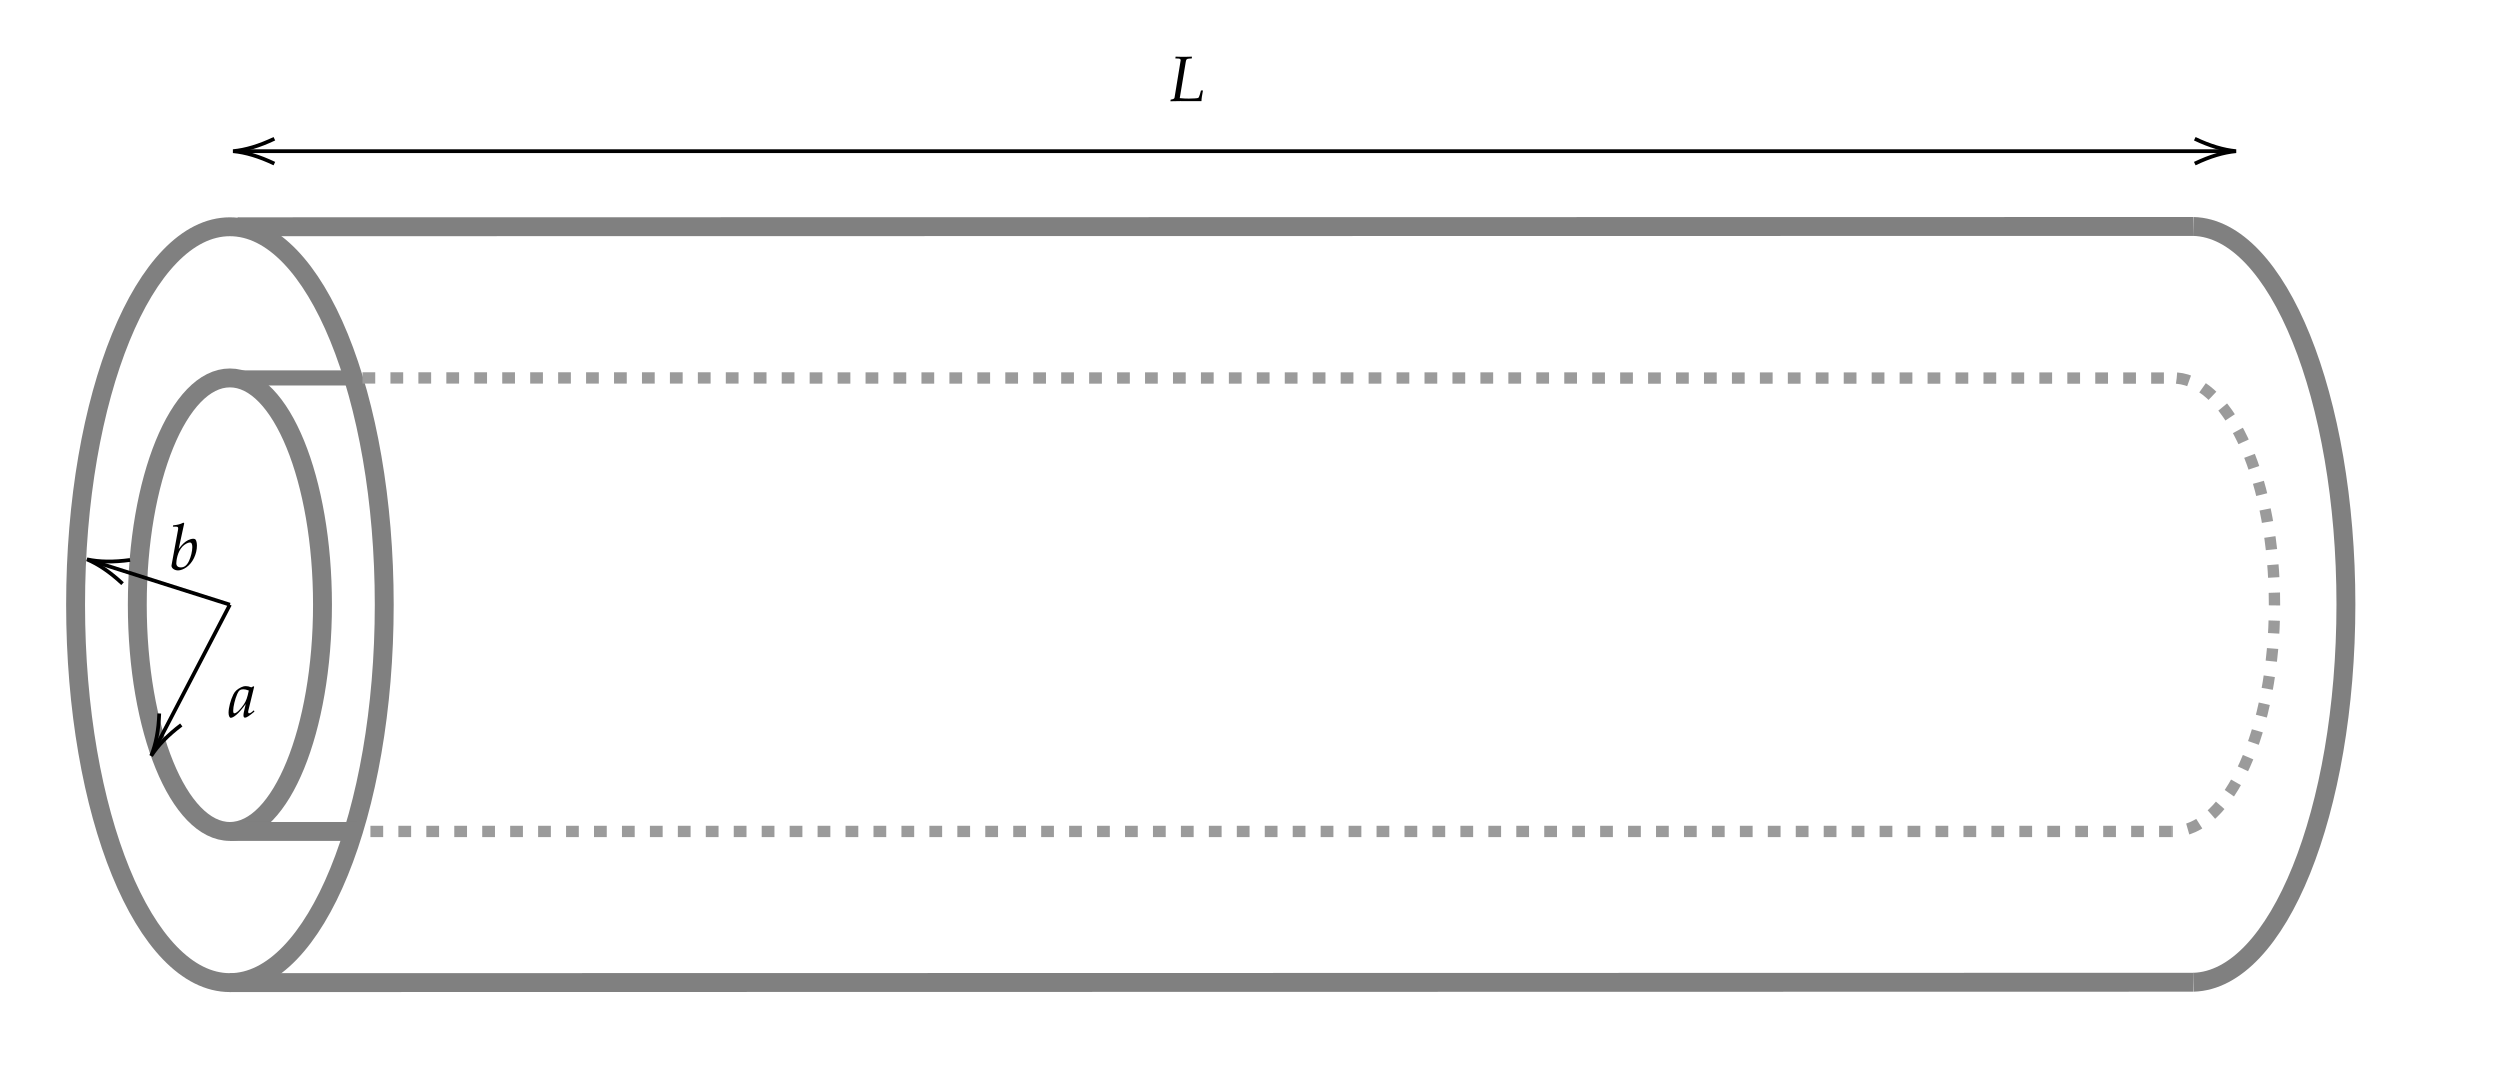
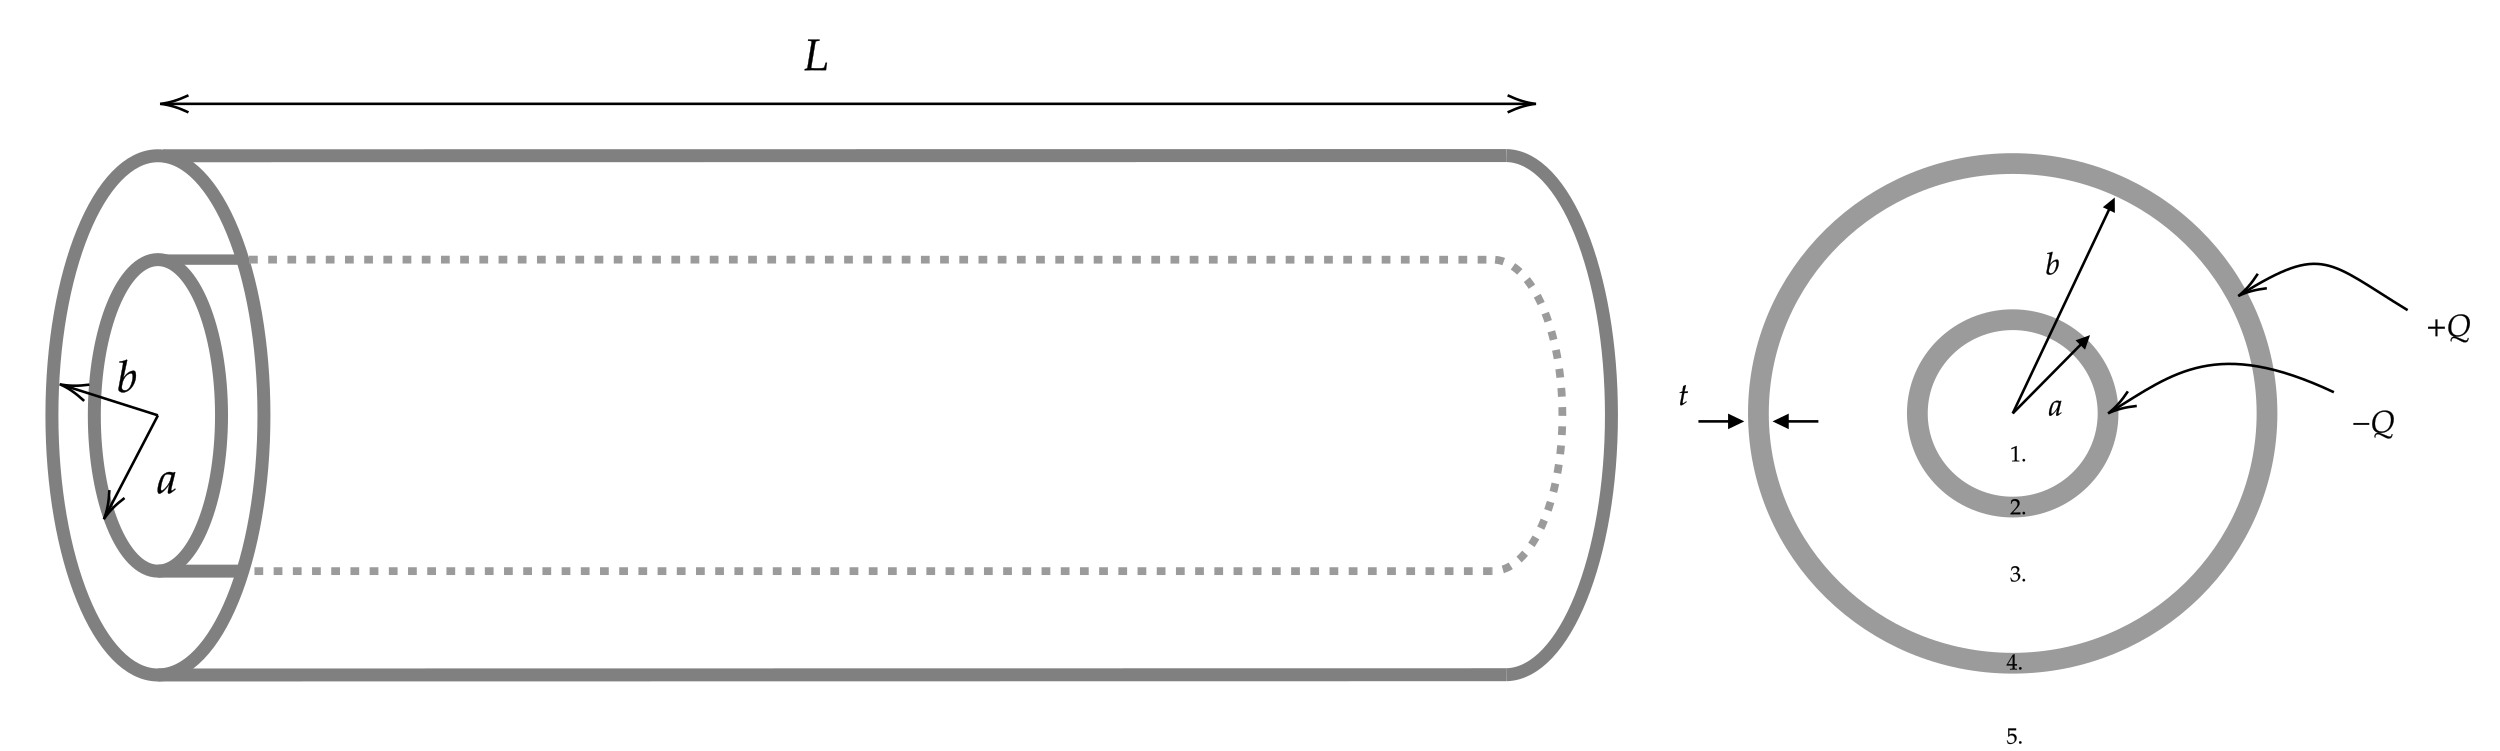
- <svg xmlns="http://www.w3.org/2000/svg" x="0" y="0" width="661.5" height="288.492" style="         width:661.5px;         height:288.492px;         background: transparent;         fill: none; ">
+ <svg xmlns="http://www.w3.org/2000/svg" x="0" y="0" width="963" height="288.99" style="         width:963px;         height:288.99px;         background: transparent;         fill: none; ">
  <svg class="role-diagram-draw-area">
    <g class="shapes-region" style="stroke: black; fill: none;">
      <g class="composite-shape">
        <path class="real" d=" M101.67,160 C101.67,215.23 83.38,260 60.83,260 C38.28,260 20,215.23 20,160 C20,104.77 38.28,60 60.83,60 C83.38,60 101.67,104.77 101.67,160 Z" style="stroke-width: 5; stroke: rgb(128, 128, 128); stroke-opacity: 1; fill: none; fill-opacity: 1;" />
      </g>
      <g class="composite-shape">
        <path class="real" d=" M85.33,160 C85.33,193.14 74.36,220 60.83,220 C47.3,220 36.33,193.14 36.33,160 C36.33,126.86 47.3,100 60.83,100 C74.36,100 85.33,126.86 85.33,160 Z" style="stroke-width: 5; stroke: rgb(128, 128, 128); stroke-opacity: 1; fill: none; fill-opacity: 1;" />
      </g>
      <g class="arrow-line">
        <path class="connection real" stroke-dasharray="" d="  M580.4,259.9 L60.83,260" style="stroke: rgb(128, 128, 128); stroke-opacity: 1; stroke-width: 5; fill: none; fill-opacity: 1;" />
      </g>
      <g class="arrow-line">
        <path class="connection real" stroke-dasharray="" d="  M580.35,59.92 L62.87,60" style="stroke: rgb(128, 128, 128); stroke-opacity: 1; stroke-width: 5; fill: none; fill-opacity: 1;" />
      </g>
      <g class="arrow-line">
        <path class="connection real" stroke-dasharray="" d="  M94.67,220 L60.83,220" style="stroke: rgb(128, 128, 128); stroke-opacity: 1; stroke-width: 5; fill: none; fill-opacity: 1;" />
      </g>
      <g class="arrow-line">
        <path class="connection real" stroke-dasharray="3.375 4.02" d="  M574.67,220 L94.67,220" style="stroke: rgb(155, 155, 155); stroke-opacity: 1; stroke-width: 3; fill: none; fill-opacity: 1;" />
      </g>
      <g class="arrow-line">
        <path class="connection real" stroke-dasharray="3.375 4.02" d="  M572.57,100.04 L94.67,100" style="stroke: rgb(155, 155, 155); stroke-opacity: 1; stroke-width: 3; fill: none; fill-opacity: 1;" />
      </g>
      <g class="arrow-line">
        <path class="connection real" stroke-dasharray="" d="  M94.67,100 L60.83,100" style="stroke: rgb(128, 128, 128); stroke-opacity: 1; stroke-width: 4; fill: none; fill-opacity: 1;" />
      </g>
      <g class="composite-shape">
        <path class="real" d=" M575.95,100.04 C590.34,101.23 601.83,127.62 601.83,160 C601.83,193.14 589.79,220 574.94,220 C574.85,220 574.76,220 574.67,220 L574.94,160 Z" style="stroke-width: 3; stroke: none; stroke-opacity: 1; fill: none; fill-opacity: 1; stroke-dasharray: 3.375, 4.02;" />
        <path class="real" d=" M575.95,100.04 C590.34,101.23 601.83,127.62 601.83,160 C601.83,193.14 589.79,220 574.94,220 C574.85,220 574.76,220 574.67,220" style="stroke-width: 3; stroke: rgb(155, 155, 155); stroke-opacity: 1; fill: none; fill-opacity: 1; stroke-dasharray: 3.375, 4.02;" />
      </g>
      <g class="composite-shape">
        <path class="real" d=" M580.35,59.92 C602.69,60.51 620.73,105.05 620.73,159.91 C620.73,214.73 602.72,259.24 580.4,259.9 L579.9,159.91 Z" style="stroke-width: 5; stroke: none; stroke-opacity: 1; fill: none; fill-opacity: 1;" />
        <path class="real" d=" M580.35,59.92 C602.69,60.51 620.73,105.05 620.73,159.91 C620.73,214.73 602.72,259.24 580.4,259.9" style="stroke-width: 5; stroke: rgb(128, 128, 128); stroke-opacity: 1; fill: none; fill-opacity: 1;" />
      </g>
      <g class="arrow-line">
        <path class="connection real" stroke-dasharray="" d="  M60.83,160 L40.92,198.23" style="stroke: rgb(0, 0, 0); stroke-width: 1; fill: none; fill-opacity: 1;" />
        <g stroke="#000" transform="matrix(0.4619034,-0.8869302,0.8869302,0.4619034,40,200)" style="stroke: rgb(0, 0, 0); stroke-width: 1;">
          <path d=" M10.93,-3.29 Q4.96,-0.45 0,0 Q4.96,0.45 10.93,3.29" />
        </g>
      </g>
      <g class="arrow-line">
        <path class="connection real" stroke-dasharray="" d="  M60.83,160 L24.91,148.6" style="stroke: rgb(0, 0, 0); stroke-width: 1; fill: none; fill-opacity: 1;" />
        <g stroke="#000" transform="matrix(0.9531907,0.3023699,-0.3023699,0.9531907,23,148)" style="stroke: rgb(0, 0, 0); stroke-width: 1;">
          <path d=" M10.93,-3.29 Q4.96,-0.45 0,0 Q4.96,0.45 10.93,3.29" />
        </g>
      </g>
      <g class="arrow-line">
        <path class="connection real" stroke-dasharray="" d="  M63.67,40 L589.67,40" style="stroke: rgb(0, 0, 0); stroke-width: 1; fill: none; fill-opacity: 1;" />
        <g stroke="#000" transform="matrix(-1,1.2246467991473532e-16,-1.2246467991473532e-16,-1,591.6667,40)" style="stroke: rgb(0, 0, 0); stroke-width: 1;">
          <path d=" M10.93,-3.29 Q4.96,-0.45 0,0 Q4.96,0.45 10.93,3.29" />
        </g>
        <g stroke="#000" transform="matrix(1,0,0,1,61.66666,40)" style="stroke: rgb(0, 0, 0); stroke-width: 1;">
+           <path d=" M10.93,-3.29 Q4.96,-0.45 0,0 Q4.96,0.45 10.93,3.29" />
+         </g>
+       </g>
+       <g class="composite-shape">
+         <path class="real" d=" M677.34,159.24 C677.34,106.09 721.19,63 775.3,63 C829.4,63 873.25,106.09 873.25,159.24 C873.25,212.39 829.4,255.48 775.3,255.48 C721.19,255.48 677.34,212.39 677.34,159.24 Z" style="stroke-width: 8; stroke: rgb(155, 155, 155); stroke-opacity: 1; fill: none; fill-opacity: 1;" />
+       </g>
+       <g class="composite-shape">
+         <path class="real" d=" M738.56,159.24 C738.56,139.31 755.01,123.15 775.3,123.15 C795.58,123.15 812.03,139.31 812.03,159.24 C812.03,179.17 795.58,195.33 775.3,195.33 C755.01,195.33 738.56,179.17 738.56,159.24 Z" style="stroke-width: 8; stroke: rgb(155, 155, 155); stroke-opacity: 1; fill: none; fill-opacity: 1;" />
+       </g>
+       <g class="arrow-line">
+         <path class="connection real" stroke-dasharray="" d="  M775.3,159.24 L802.99,131.22" style="stroke: rgb(0, 0, 0); stroke-width: 1; fill: none; fill-opacity: 1;" />
+         <g stroke="none" fill="#000" transform="matrix(-0.7028983,0.7112904,-0.7112904,-0.7028983,805.0947,129.0818)" style="stroke: none; fill: rgb(0, 0, 0); stroke-width: 1;">
+           <path d=" M5.36,-2.57 L0,0 L5.36,2.57 Z" />
+         </g>
+       </g>
+       <g class="arrow-line">
+         <path class="connection real" stroke-dasharray="" d="  M775.3,159.24 L813.33,78.79" style="stroke: rgb(0, 0, 0); stroke-width: 1; fill: none; fill-opacity: 1;" />
+         <g stroke="none" fill="#000" transform="matrix(-0.4273579,0.9040825,-0.9040825,-0.4273579,814.6085,76.07605)" style="stroke: none; fill: rgb(0, 0, 0); stroke-width: 1;">
+           <path d=" M5.36,-2.57 L0,0 L5.36,2.57 Z" />
+         </g>
+       </g>
+       <g class="arrow-line">
+         <path class="connection real" stroke-dasharray="" d="  M700.44,162.32 L685.77,162.32" style="stroke: rgb(0, 0, 0); stroke-width: 1; fill: none; fill-opacity: 1;" />
+         <g stroke="none" fill="#000" transform="matrix(1,-2.4492935982947064e-16,2.4492935982947064e-16,1,682.7737,162.3166)" style="stroke: none; fill: rgb(0, 0, 0); stroke-width: 1;">
+           <path d=" M6.25,-3 L0,0 L6.25,3 Z" />
+         </g>
+       </g>
+       <g class="arrow-line">
+         <path class="connection real" stroke-dasharray="" d="  M654.23,162.32 L668.9,162.32" style="stroke: rgb(0, 0, 0); stroke-width: 1; fill: none; fill-opacity: 1;" />
+         <g stroke="none" fill="#000" transform="matrix(-1,1.2246467991473532e-16,-1.2246467991473532e-16,-1,671.9007,162.3166)" style="stroke: none; fill: rgb(0, 0, 0); stroke-width: 1;">
+           <path d=" M6.25,-3 L0,0 L6.25,3 Z" />
+         </g>
+       </g>
+       <g class="arrow-line">
+         <path class="connection real" stroke-dasharray="" d="  M899.01,151.09 C853.73,129.77 837.16,143.77 813.49,158.35" style="stroke: rgb(0, 0, 0); stroke-width: 1; fill: none; fill-opacity: 1;" />
+         <g stroke="#000" transform="matrix(0.8542774,-0.5198173,0.5198173,0.8542774,812.0303,159.2401)" style="stroke: rgb(0, 0, 0); stroke-width: 1;">
+           <path d=" M10.93,-3.29 Q4.96,-0.45 0,0 Q4.96,0.45 10.93,3.29" />
+         </g>
+       </g>
+       <g class="arrow-line">
+         <path class="connection real" stroke-dasharray="" d="  M927.42,119.48 C896.62,100.73 894.84,93.86 863.62,113.14" style="stroke: rgb(0, 0, 0); stroke-width: 1; fill: none; fill-opacity: 1;" />
+         <g stroke="#000" transform="matrix(0.8479556,-0.5300673,0.5300673,0.8479556,862.1778,114.0392)" style="stroke: rgb(0, 0, 0); stroke-width: 1;">
          <path d=" M10.93,-3.29 Q4.96,-0.45 0,0 Q4.96,0.45 10.93,3.29" />
        </g>
      </g>
      <g />
    </g>
    <g />
    <g />
    <g />
  </svg>
-   <svg width="660" height="286.992" style="width:660px;height:286.992px;font-family:Asana-Math, Asana;background:transparent;">
-     <g>
-       <g>
-         <g>
-           <g transform="matrix(1,0,0,1,44.74805,150.7461)">
-             <path transform="matrix(0.017,0,0,-0.017,0,0)" d="M235 722L223 733C171 707 135 698 63 691L59 670L107 670C131 670 141 663 141 646C141 639 140 628 139 622L38 71C37 68 37 64 37 61C37 22 85 -11 140 -11C177 -11 228 8 271 39C367 107 433 244 433 376C433 414 424 453 412 468C405 477 392 482 377 482C353 482 323 474 295 460C244 433 211 403 149 324ZM322 424C348 424 361 401 361 352C361 288 340 202 310 137C277 68 237 36 183 36C137 36 112 59 112 101C112 135 127 276 208 361C241 395 293 424 322 424Z" stroke="rgb(0,0,0)" stroke-opacity="1" stroke-width="0" fill="rgb(0,0,0)" fill-opacity="1" />
-           </g>
-         </g>
-       </g>
-     </g>
-     <g>
-       <g>
-         <g>
-           <g transform="matrix(1,0,0,1,60.41016,189.7461)">
-             <path transform="matrix(0.017,0,0,-0.017,0,0)" d="M271 204L242 77C238 60 236 42 236 26C236 4 245 -9 260 -9C283 -9 324 17 406 85L399 106C375 86 346 59 324 59C315 59 309 68 309 82C309 87 309 90 310 93L402 472L392 481L359 463C318 478 301 482 274 482C246 482 226 477 199 464C137 433 104 403 79 354C35 265 4 145 4 67C4 23 19 -11 38 -11C75 -11 155 41 271 204ZM319 414C297 305 278 253 244 201C187 117 126 59 94 59C82 59 76 72 76 99C76 163 104 280 139 360C163 415 186 433 234 433C257 433 275 429 319 414Z" stroke="rgb(0,0,0)" stroke-opacity="1" stroke-width="0" fill="rgb(0,0,0)" fill-opacity="1" />
-           </g>
-         </g>
-       </g>
-     </g>
-     <g>
-       <g>
-         <g>
-           <g transform="matrix(1,0,0,1,309.4102,26.75)">
-             <path transform="matrix(0.017,0,0,-0.017,0,0)" d="M349 664L352 692L238 689C222 689 204 689 161 690L97 692L94 664L141 662C165 661 176 653 176 635L81 55C77 37 65 30 21 23L16 -3L57 -2C88 -1 150 0 170 0C170 0 467 -1 467 -1C467 -1 500 0 500 0C499 25 510 103 523 165L492 165L475 103C466 71 457 54 448 49C435 44 371 39 304 39C255 39 228 40 162 46C165 64 256 605 256 613C263 651 270 658 307 661Z" stroke="rgb(0,0,0)" stroke-opacity="1" stroke-width="0" fill="rgb(0,0,0)" fill-opacity="1" />
+   <svg width="961" height="286.99" style="width:961px;height:286.99px;font-family:Asana-Math, Asana;background:transparent;">
+     <g>
+       <g>
+         <g>
+           <g transform="matrix(1,0,0,1,45,151)">
+             <path transform="matrix(0.017,0,0,-0.017,0,0)" d="M235 722L223 733C171 707 135 698 63 691L59 670L107 670C131 670 141 663 141 646C141 639 140 628 139 622L38 71C37 68 37 64 37 61C37 22 85 -11 140 -11C177 -11 228 8 271 39C367 107 433 244 433 376C433 414 424 453 412 468C405 477 392 482 377 482C353 482 323 474 295 460C244 433 211 403 149 324ZM322 424C348 424 361 401 361 352C361 288 340 202 310 137C277 68 237 36 183 36C137 36 112 59 112 101C112 135 127 276 208 361C241 395 293 424 322 424Z" stroke="rgb(0,0,0)" stroke-opacity="1" stroke-width="8" fill="rgb(0,0,0)" fill-opacity="1" />
+           </g>
+         </g>
+       </g>
+     </g>
+     <g>
+       <g>
+         <g>
+           <g transform="matrix(1,0,0,1,60.66144,190)">
+             <path transform="matrix(0.017,0,0,-0.017,0,0)" d="M271 204L242 77C238 60 236 42 236 26C236 4 245 -9 260 -9C283 -9 324 17 406 85L399 106C375 86 346 59 324 59C315 59 309 68 309 82C309 87 309 90 310 93L402 472L392 481L359 463C318 478 301 482 274 482C246 482 226 477 199 464C137 433 104 403 79 354C35 265 4 145 4 67C4 23 19 -11 38 -11C75 -11 155 41 271 204ZM319 414C297 305 278 253 244 201C187 117 126 59 94 59C82 59 76 72 76 99C76 163 104 280 139 360C163 415 186 433 234 433C257 433 275 429 319 414Z" stroke="rgb(0,0,0)" stroke-opacity="1" stroke-width="8" fill="rgb(0,0,0)" fill-opacity="1" />
+           </g>
+         </g>
+       </g>
+     </g>
+     <g>
+       <g>
+         <g>
+           <g transform="matrix(1,0,0,1,309.6666,27)">
+             <path transform="matrix(0.017,0,0,-0.017,0,0)" d="M349 664L352 692L238 689C222 689 204 689 161 690L97 692L94 664L141 662C165 661 176 653 176 635L81 55C77 37 65 30 21 23L16 -3L57 -2C88 -1 150 0 170 0C170 0 467 -1 467 -1C467 -1 500 0 500 0C499 25 510 103 523 165L492 165L475 103C466 71 457 54 448 49C435 44 371 39 304 39C255 39 228 40 162 46C165 64 256 605 256 613C263 651 270 658 307 661Z" stroke="rgb(0,0,0)" stroke-opacity="1" stroke-width="8" fill="rgb(0,0,0)" fill-opacity="1" />
+           </g>
+         </g>
+       </g>
+     </g>
+     <g>
+       <g>
+         <g>
+           <g transform="matrix(1,0,0,1,789.2188,160.0875)">
+             <path transform="matrix(0.0119,0,0,-0.0119,0,0)" d="M271 204L242 77C238 60 236 42 236 26C236 4 245 -9 260 -9C283 -9 324 17 406 85L399 106C375 86 346 59 324 59C315 59 309 68 309 82C309 87 309 90 310 93L402 472L392 481L359 463C318 478 301 482 274 482C246 482 226 477 199 464C137 433 104 403 79 354C35 265 4 145 4 67C4 23 19 -11 38 -11C75 -11 155 41 271 204ZM319 414C297 305 278 253 244 201C187 117 126 59 94 59C82 59 76 72 76 99C76 163 104 280 139 360C163 415 186 433 234 433C257 433 275 429 319 414Z" stroke="rgb(0,0,0)" stroke-opacity="1" stroke-width="8" fill="rgb(0,0,0)" fill-opacity="1" />
+           </g>
+         </g>
+       </g>
+     </g>
+     <g>
+       <g>
+         <g>
+           <g transform="matrix(1,0,0,1,787.8594,105.7177)">
+             <path transform="matrix(0.0119,0,0,-0.0119,0,0)" d="M235 722L223 733C171 707 135 698 63 691L59 670L107 670C131 670 141 663 141 646C141 639 140 628 139 622L38 71C37 68 37 64 37 61C37 22 85 -11 140 -11C177 -11 228 8 271 39C367 107 433 244 433 376C433 414 424 453 412 468C405 477 392 482 377 482C353 482 323 474 295 460C244 433 211 403 149 324ZM322 424C348 424 361 401 361 352C361 288 340 202 310 137C277 68 237 36 183 36C137 36 112 59 112 101C112 135 127 276 208 361C241 395 293 424 322 424Z" stroke="rgb(0,0,0)" stroke-opacity="1" stroke-width="8" fill="rgb(0,0,0)" fill-opacity="1" />
+           </g>
+         </g>
+       </g>
+     </g>
+     <g>
+       <g>
+         <g>
+           <g transform="matrix(1,0,0,1,646.5104,156.0094)">
+             <path transform="matrix(0.0119,0,0,-0.0119,0,0)" d="M125 390L69 107C68 99 56 61 56 31C56 6 67 -9 86 -9C121 -9 156 11 234 74L265 99L255 117L210 86C181 66 161 56 150 56C141 56 136 64 136 76C136 102 150 183 179 328L192 390L299 390L310 440C272 436 238 434 200 434C216 528 227 577 245 631L234 646C214 634 187 622 156 610L131 440C87 419 61 408 43 403L41 390Z" stroke="rgb(0,0,0)" stroke-opacity="1" stroke-width="8" fill="rgb(0,0,0)" fill-opacity="1" />
+           </g>
+         </g>
+       </g>
+     </g>
+     <g>
+       <g>
+         <g>
+           <g transform="matrix(1,0,0,1,774.2709,177.7136)">
+             <path transform="matrix(0.0085,0,0,-0.0085,0,0)" d="M418 -3L418 27L366 30C311 33 301 44 301 96L301 700L60 598L67 548L217 614L217 96C217 44 206 33 152 30L96 27L96 -3C250 0 250 0 261 0C292 0 402 -3 418 -3ZM623 111C593 111 566 83 566 53C566 23 593 -5 622 -5C654 -5 682 22 682 53C682 83 654 111 623 111Z" stroke="rgb(0,0,0)" stroke-opacity="1" stroke-width="8" fill="rgb(0,0,0)" fill-opacity="1" />
+           </g>
+         </g>
+       </g>
+     </g>
+     <g>
+       <g>
+         <g>
+           <g transform="matrix(1,0,0,1,774.2709,223.9219)">
+             <path transform="matrix(0.0085,0,0,-0.0085,0,0)" d="M462 224C462 345 355 366 308 374C388 436 418 482 418 541C418 630 344 689 233 689C165 689 120 670 72 622L43 498L74 498L92 554C103 588 166 622 218 622C283 622 336 569 336 506C336 431 277 368 206 368C198 368 187 369 174 370L159 371L147 318L154 312C192 329 211 334 238 334C321 334 369 281 369 190C369 88 308 21 215 21C169 21 128 36 98 64C74 86 61 109 42 163L15 153C36 92 44 56 50 6C103 -12 147 -20 184 -20C307 -20 462 87 462 224ZM623 111C593 111 566 83 566 53C566 23 593 -5 622 -5C654 -5 682 22 682 53C682 83 654 111 623 111Z" stroke="rgb(0,0,0)" stroke-opacity="1" stroke-width="8" fill="rgb(0,0,0)" fill-opacity="1" />
+           </g>
+         </g>
+       </g>
+     </g>
+     <g>
+       <g>
+         <g>
+           <g transform="matrix(1,0,0,1,772.9115,286.4427)">
+             <path transform="matrix(0.0085,0,0,-0.0085,0,0)" d="M459 253C459 366 378 446 264 446C216 446 180 443 127 396L127 605L432 604L432 689L75 690L75 322L95 316C142 363 169 377 218 377C314 377 374 309 374 201C374 90 310 25 201 25C147 25 97 43 83 69L37 151L13 137C36 80 48 48 62 4C90 -11 130 -20 173 -20C301 -20 459 89 459 253ZM623 111C593 111 566 83 566 53C566 23 593 -5 622 -5C654 -5 682 22 682 53C682 83 654 111 623 111Z" stroke="rgb(0,0,0)" stroke-opacity="1" stroke-width="8" fill="rgb(0,0,0)" fill-opacity="1" />
+           </g>
+         </g>
+       </g>
+     </g>
+     <g>
+       <g>
+         <g>
+           <g transform="matrix(1,0,0,1,774.2709,198.099)">
+             <path transform="matrix(0.0085,0,0,-0.0085,0,0)" d="M16 23L16 -3C203 -3 203 0 239 0C275 0 275 -3 468 -3L468 82C353 77 307 81 122 77L304 270C401 373 431 428 431 503C431 618 353 689 226 689C154 689 105 669 56 619L39 483L68 483L81 529C97 587 133 612 200 612C286 612 341 558 341 473C341 398 299 324 186 204ZM623 111C593 111 566 83 566 53C566 23 593 -5 622 -5C654 -5 682 22 682 53C682 83 654 111 623 111Z" stroke="rgb(0,0,0)" stroke-opacity="1" stroke-width="8" fill="rgb(0,0,0)" fill-opacity="1" />
+           </g>
+         </g>
+       </g>
+     </g>
+     <g>
+       <g>
+         <g>
+           <g transform="matrix(1,0,0,1,772.9115,257.9011)">
+             <path transform="matrix(0.0085,0,0,-0.0085,0,0)" d="M280 181L280 106C280 46 269 32 220 30L158 27L158 -3C291 0 291 0 315 0C339 0 339 0 472 -3L472 27L424 30C375 33 364 46 364 106L364 181C423 181 444 180 472 177L472 248L364 245L365 697L285 667L2 204L2 181ZM280 245L65 245L280 597ZM623 111C593 111 566 83 566 53C566 23 593 -5 622 -5C654 -5 682 22 682 53C682 83 654 111 623 111Z" stroke="rgb(0,0,0)" stroke-opacity="1" stroke-width="8" fill="rgb(0,0,0)" fill-opacity="1" />
+           </g>
+         </g>
+       </g>
+     </g>
+     <g>
+       <g>
+         <g>
+           <g transform="matrix(1,0,0,1,905.9635,166.525)">
+             <path transform="matrix(0.0119,0,0,-0.0119,0,0)" d="M555 243L555 299L51 299L51 243Z" stroke="rgb(0,0,0)" stroke-opacity="1" stroke-width="8" fill="rgb(0,0,0)" fill-opacity="1" />
+           </g>
+         </g>
+         <g>
+           <g transform="matrix(1,0,0,1,913.1615,166.525)">
+             <path transform="matrix(0.0119,0,0,-0.0119,0,0)" d="M151 -172C151 -95 175 -59 228 -59C257 -59 285 -67 324 -88L469 -164C529 -195 547 -201 587 -201C662 -201 698 -158 708 -61L683 -61C677 -115 655 -140 615 -140C598 -140 579 -135 553 -125L317 -29C292 -19 274 -15 251 -15C177 -15 126 -66 126 -142C126 -144 126 -151 127 -159ZM748 425C748 603 644 706 464 706C227 706 53 523 53 272C53 83 147 -18 323 -18C595 -18 748 207 748 425ZM660 409C660 221 571 24 360 24C216 24 141 110 141 277C141 425 199 664 433 664C549 664 660 610 660 409Z" stroke="rgb(0,0,0)" stroke-opacity="1" stroke-width="8" fill="rgb(0,0,0)" fill-opacity="1" />
+           </g>
+         </g>
+       </g>
+     </g>
+     <g>
+       <g>
+         <g>
+           <g transform="matrix(1,0,0,1,934.5416,129.4781)">
+             <path transform="matrix(0.0119,0,0,-0.0119,0,0)" d="M604 241L604 300L364 300L364 538L305 538L305 300L65 300L65 241L305 241L305 0L364 0L364 241Z" stroke="rgb(0,0,0)" stroke-opacity="1" stroke-width="8" fill="rgb(0,0,0)" fill-opacity="1" />
+           </g>
+         </g>
+         <g>
+           <g transform="matrix(1,0,0,1,942.4896,129.4781)">
+             <path transform="matrix(0.0119,0,0,-0.0119,0,0)" d="M151 -172C151 -95 175 -59 228 -59C257 -59 285 -67 324 -88L469 -164C529 -195 547 -201 587 -201C662 -201 698 -158 708 -61L683 -61C677 -115 655 -140 615 -140C598 -140 579 -135 553 -125L317 -29C292 -19 274 -15 251 -15C177 -15 126 -66 126 -142C126 -144 126 -151 127 -159ZM748 425C748 603 644 706 464 706C227 706 53 523 53 272C53 83 147 -18 323 -18C595 -18 748 207 748 425ZM660 409C660 221 571 24 360 24C216 24 141 110 141 277C141 425 199 664 433 664C549 664 660 610 660 409Z" stroke="rgb(0,0,0)" stroke-opacity="1" stroke-width="8" fill="rgb(0,0,0)" fill-opacity="1" />
          </g>
        </g>
      </g>
    </g>
  </svg>
</svg>
